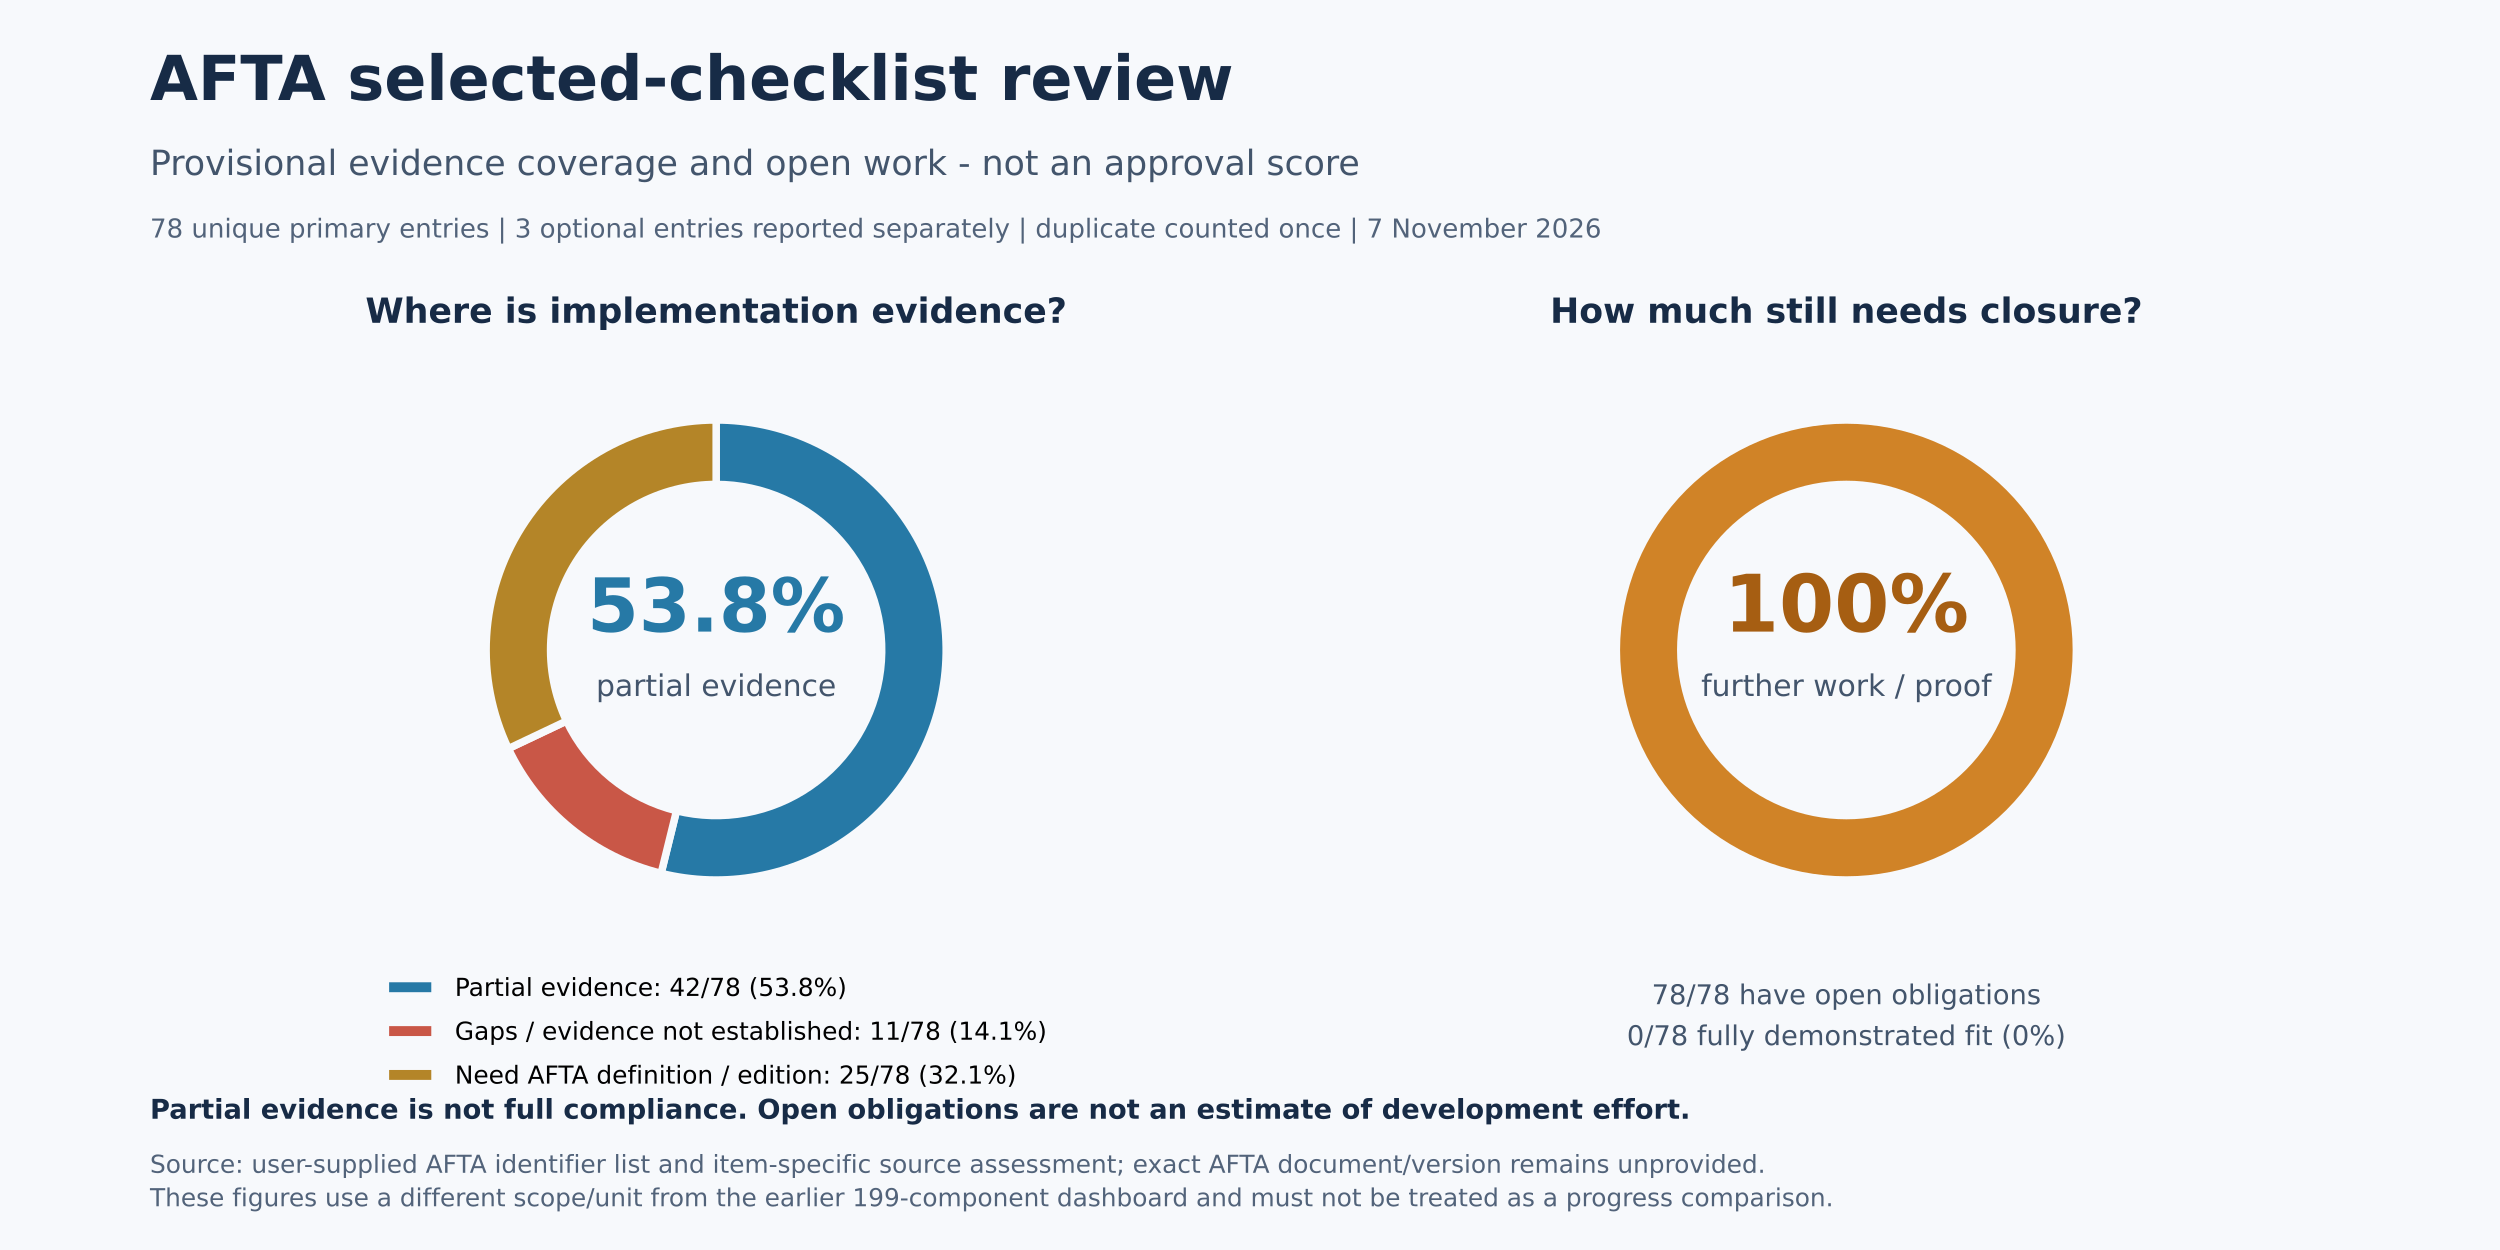
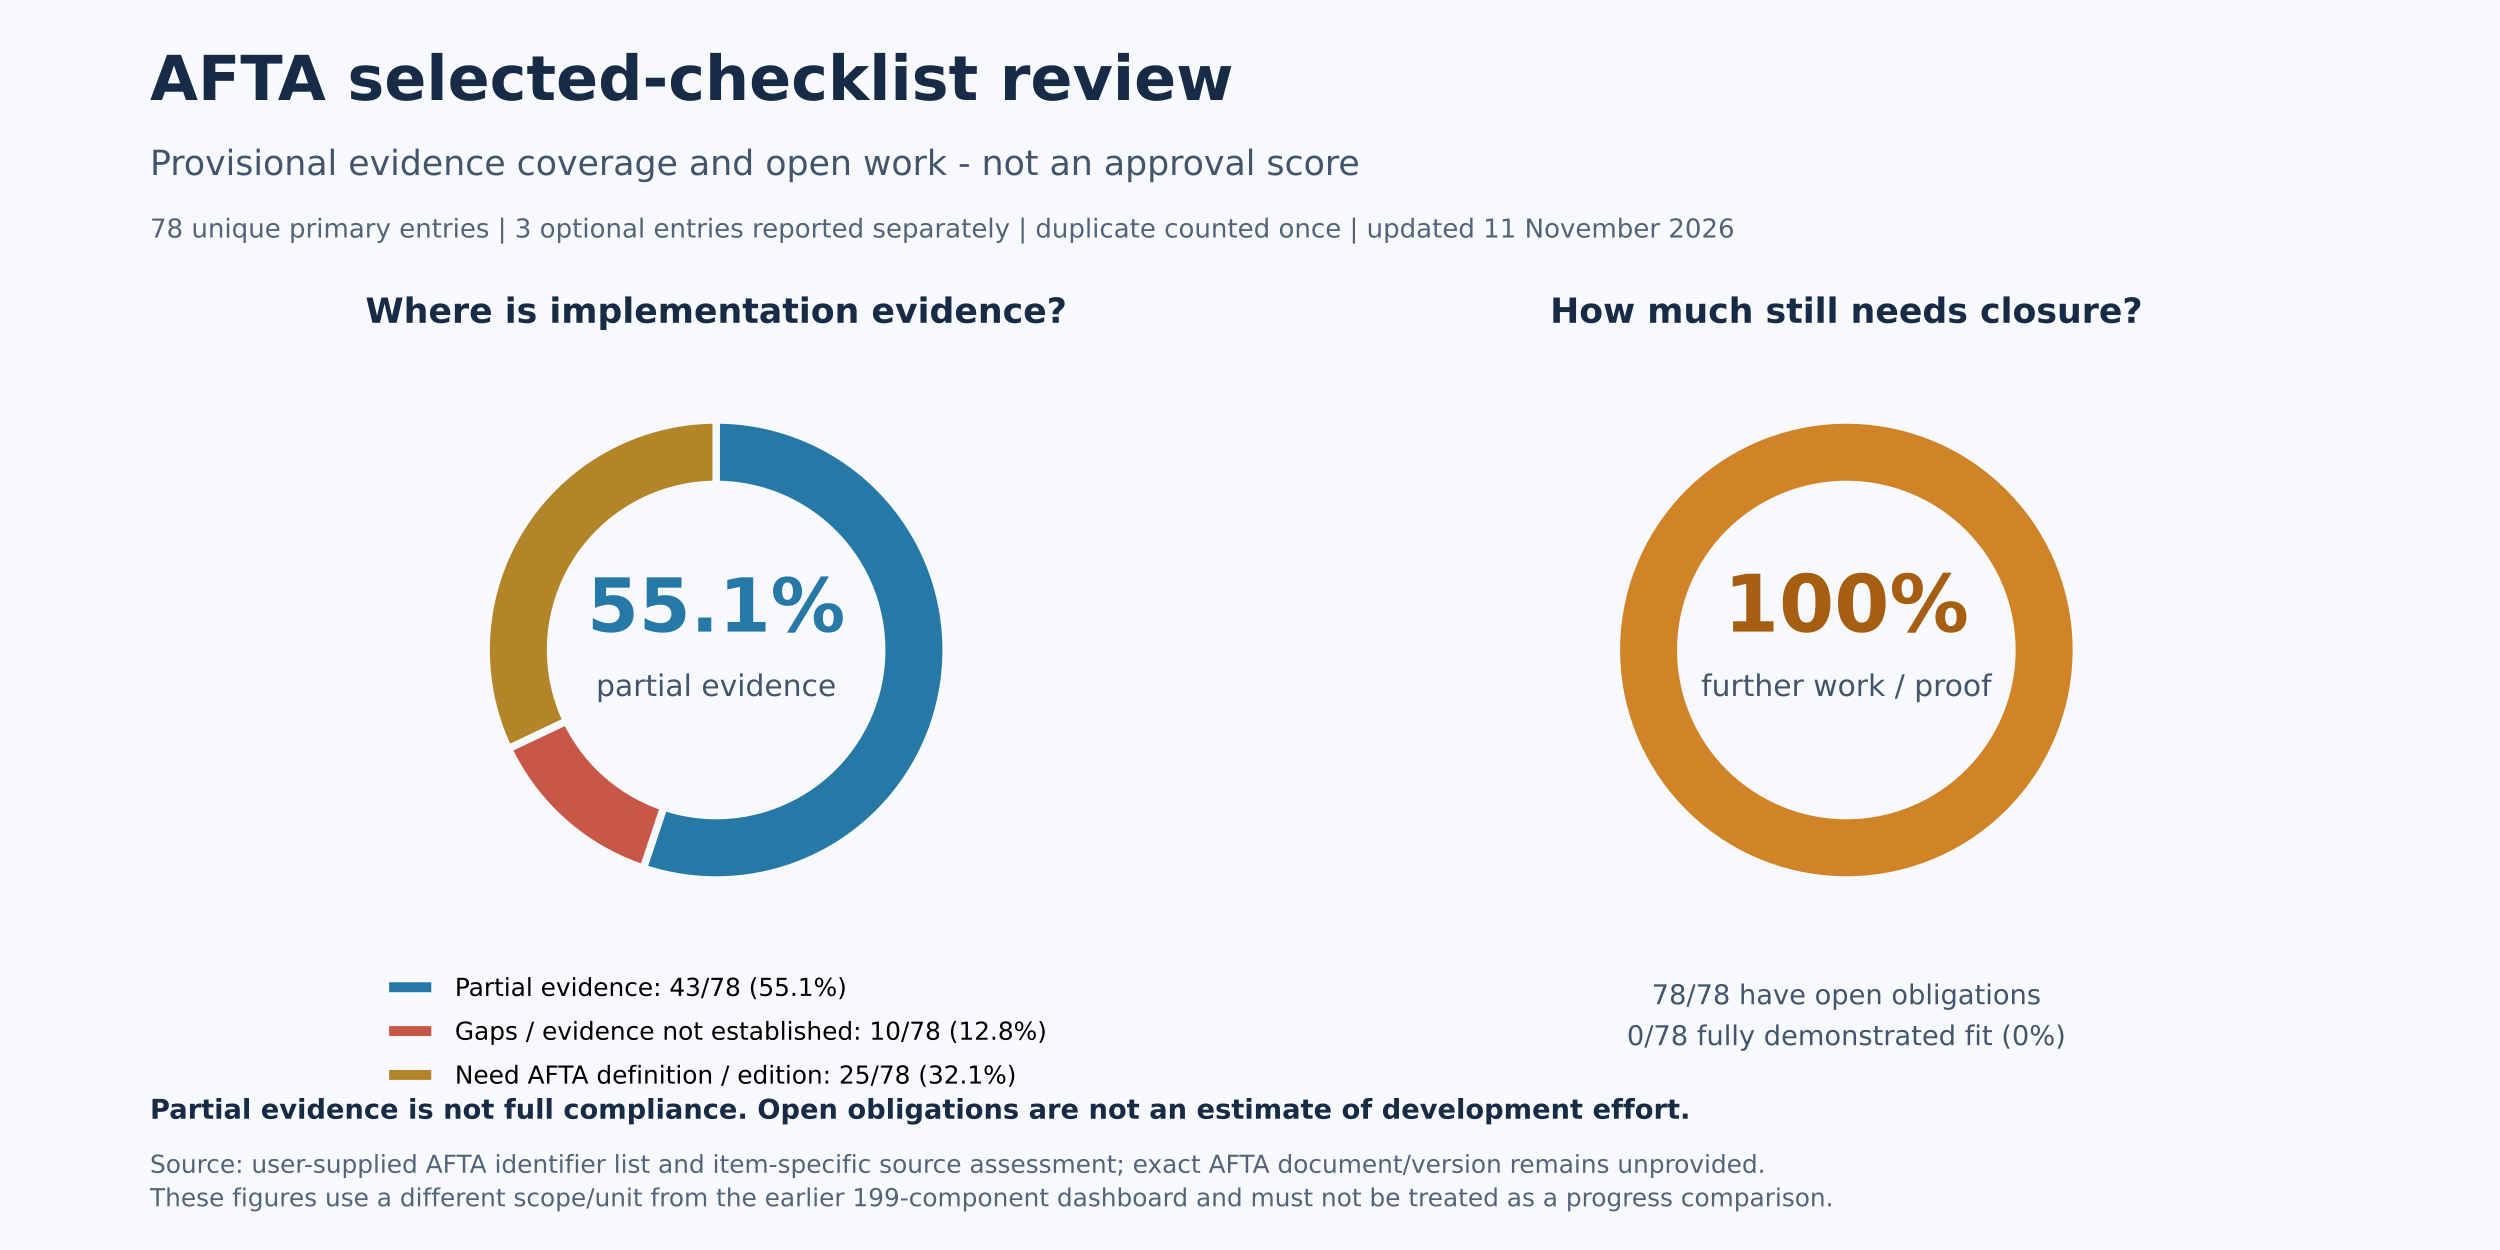
<svg xmlns="http://www.w3.org/2000/svg" width="1008pt" height="504pt" viewBox="0 0 1008 504" version="1.1">
  <defs>
    <style type="text/css">*{stroke-linejoin: round; stroke-linecap: butt}</style>
  </defs>
  <g id="figure_1">
    <g id="patch_1">
-       <path d="M 0 504  L 1008 504  L 1008 0  L 0 0  z " style="fill: #f7f9fc" />
+       <path d="M 0 504 L 1008 504 L 1008 0 L 0 0 z " style="fill: #f7f9fc" />
    </g>
    <g id="axes_1">
      <g id="patch_2">
-         <path d="M 266.557 352.121  C 279.297 355.261 292.56 355.662 305.466 353.297  C 318.373 350.932 330.631 345.854 341.43 338.4  C 352.229 330.946 361.324 321.285 368.112 310.056  C 374.9 298.827 379.228 286.284 380.81 273.258  C 382.391 260.232 381.191 247.018 377.287 234.491  C 373.383 221.963 366.865 210.406 358.164 200.585  C 349.463 190.763 338.775 182.899 326.81 177.514  C 314.845 172.129 301.871 169.344 288.75 169.344  L 288.75 195.31  C 298.197 195.31 307.538 197.315 316.153 201.193  C 324.768 205.07 332.463 210.732 338.728 217.803  C 344.993 224.875 349.686 233.196 352.497 242.216  C 355.307 251.235 356.172 260.75 355.033 270.128  C 353.894 279.507 350.778 288.538 345.89 296.623  C 341.003 304.708 334.455 311.664 326.68 317.031  C 318.905 322.397 310.078 326.053 300.786 327.756  C 291.493 329.459 281.944 329.171 272.771 326.91  z " style="fill: #2679a6; stroke: #f7f9fc; stroke-width: 3; stroke-linejoin: miter" />
+         <path d="M 259.383 350.043 C 272.128 354.298 285.647 355.733 299.001 354.248 C 312.354 352.763 325.227 348.393 336.726 341.442 C 348.224 334.491 358.076 325.123 365.597 313.989 C 373.118 302.855 378.13 290.218 380.285 276.956 C 382.44 263.694 381.688 250.12 378.08 237.177 C 374.472 224.235 368.094 212.229 359.388 201.995 C 350.683 191.76 339.856 183.539 327.66 177.902 C 315.463 172.264 302.186 169.344 288.75 169.344 L 288.75 195.31 C 298.424 195.31 307.984 197.413 316.765 201.472 C 325.546 205.531 333.341 211.45 339.609 218.819 C 345.877 226.188 350.47 234.831 353.068 244.15 C 355.665 253.469 356.207 263.242 354.655 272.791 C 353.103 282.339 349.495 291.438 344.08 299.454 C 338.665 307.471 331.571 314.216 323.293 319.22 C 315.014 324.225 305.745 327.371 296.13 328.441 C 286.516 329.51 276.782 328.477 267.606 325.414 z " style="fill: #2679a6; stroke: #f7f9fc; stroke-width: 3; stroke-linejoin: miter" />
      </g>
      <g id="patch_3">
-         <path d="M 204.968 301.835  C 210.863 314.259 219.448 325.217 230.1 333.914  C 240.751 342.611 253.205 348.83 266.557 352.121  L 272.771 326.91  C 263.158 324.54 254.191 320.062 246.522 313.8  C 238.852 307.539 232.671 299.649 228.427 290.704  z " style="fill: #c95747; stroke: #f7f9fc; stroke-width: 3; stroke-linejoin: miter" />
+         <path d="M 204.968 301.835 C 210.323 313.121 217.904 323.21 227.255 331.494 C 236.605 339.778 247.534 346.088 259.383 350.043 L 267.606 325.414 C 259.075 322.565 251.206 318.022 244.473 312.058 C 237.741 306.094 232.283 298.83 228.427 290.704 z " style="fill: #c95747; stroke: #f7f9fc; stroke-width: 3; stroke-linejoin: miter" />
      </g>
      <g id="patch_4">
-         <path d="M 288.75 169.344  C 273.105 169.344 257.712 173.303 244.009 180.851  C 230.305 188.399 218.732 199.293 210.37 212.516  C 202.009 225.738 197.128 240.865 196.183 256.481  C 195.239 272.097 198.261 287.701 204.968 301.835  L 228.427 290.704  C 223.598 280.527 221.422 269.292 222.102 258.049  C 222.782 246.805 226.296 235.914 232.317 226.394  C 238.337 216.873 246.67 209.029 256.536 203.595  C 266.403 198.16 277.486 195.31 288.75 195.31  z " style="fill: #b48528; stroke: #f7f9fc; stroke-width: 3; stroke-linejoin: miter" />
+         <path d="M 288.75 169.344 C 273.105 169.344 257.712 173.303 244.009 180.851 C 230.305 188.399 218.732 199.293 210.37 212.516 C 202.009 225.739 197.128 240.865 196.183 256.481 C 195.239 272.097 198.261 287.701 204.968 301.835 L 228.427 290.704 C 223.598 280.527 221.422 269.292 222.102 258.049 C 222.782 246.805 226.296 235.914 232.317 226.394 C 238.337 216.873 246.67 209.03 256.536 203.595 C 266.403 198.161 277.486 195.31 288.75 195.31 z " style="fill: #b48528; stroke: #f7f9fc; stroke-width: 3; stroke-linejoin: miter" />
      </g>
      <g id="matplotlib.axis_1" />
      <g id="matplotlib.axis_2" />
      <g id="text_1">
-         <text style="font-weight: 700; font-size: 30px; font-family: 'DejaVu Sans'; text-anchor: middle; fill: #2679a6" x="288.75" y="254.661" transform="rotate(-0 288.75 254.6611)">53.8%</text>
+         <text style="font-weight: 700; font-size: 30px; font-family: 'DejaVu Sans'; text-anchor: middle; fill: #2679a6" x="288.75" y="254.661" transform="rotate(-0 288.75 254.6611)">55.1%</text>
      </g>
      <g id="text_2">
        <text style="font-size: 12px; font-family: 'DejaVu Sans'; text-anchor: middle; fill: #43556c" x="288.75" y="280.627" transform="rotate(-0 288.75 280.6272)">partial evidence</text>
      </g>
      <g id="text_3">
        <text style="font-weight: 700; font-size: 14px; font-family: 'DejaVu Sans'; text-anchor: middle; fill: #172b46" x="288.75" y="130.16" transform="rotate(-0 288.75 130.16)">Where is implementation evidence?</text>
      </g>
      <g id="legend_1">
        <g id="patch_5">
-           <path d="M 155.395 401.554  L 175.395 401.554  L 175.395 394.554  L 155.395 394.554  z " style="fill: #2679a6; stroke: #f7f9fc; stroke-width: 3; stroke-linejoin: miter" />
+           <path d="M 155.395 401.554 L 175.395 401.554 L 175.395 394.554 L 155.395 394.554 z " style="fill: #2679a6; stroke: #f7f9fc; stroke-width: 3; stroke-linejoin: miter" />
        </g>
        <g id="text_4">
-           <text style="font-size: 10px; font-family: 'DejaVu Sans'; text-anchor: start" x="183.395" y="401.554" transform="rotate(-0 183.3945 401.5536)">Partial evidence: 42/78 (53.8%)</text>
+           <text style="font-size: 10px; font-family: 'DejaVu Sans'; text-anchor: start" x="183.395" y="401.554" transform="rotate(-0 183.3945 401.5536)">Partial evidence: 43/78 (55.1%)</text>
        </g>
        <g id="patch_6">
-           <path d="M 155.395 419.232  L 175.395 419.232  L 175.395 412.232  L 155.395 412.232  z " style="fill: #c95747; stroke: #f7f9fc; stroke-width: 3; stroke-linejoin: miter" />
+           <path d="M 155.395 419.232 L 175.395 419.232 L 175.395 412.232 L 155.395 412.232 z " style="fill: #c95747; stroke: #f7f9fc; stroke-width: 3; stroke-linejoin: miter" />
        </g>
        <g id="text_5">
-           <text style="font-size: 10px; font-family: 'DejaVu Sans'; text-anchor: start" x="183.395" y="419.232" transform="rotate(-0 183.3945 419.2318)">Gaps / evidence not established: 11/78 (14.1%)</text>
+           <text style="font-size: 10px; font-family: 'DejaVu Sans'; text-anchor: start" x="183.395" y="419.232" transform="rotate(-0 183.3945 419.2318)">Gaps / evidence not established: 10/78 (12.8%)</text>
        </g>
        <g id="patch_7">
-           <path d="M 155.395 436.91  L 175.395 436.91  L 175.395 429.91  L 155.395 429.91  z " style="fill: #b48528; stroke: #f7f9fc; stroke-width: 3; stroke-linejoin: miter" />
+           <path d="M 155.395 436.91 L 175.395 436.91 L 175.395 429.91 L 155.395 429.91 z " style="fill: #b48528; stroke: #f7f9fc; stroke-width: 3; stroke-linejoin: miter" />
        </g>
        <g id="text_6">
          <text style="font-size: 10px; font-family: 'DejaVu Sans'; text-anchor: start" x="183.395" y="436.91" transform="rotate(-0 183.3945 436.9099)">Need AFTA definition / edition: 25/78 (32.1%)</text>
        </g>
      </g>
    </g>
    <g id="axes_2">
      <g id="patch_8">
-         <path d="M 837.186 262.08  C 837.186 249.902 834.787 237.842 830.127 226.591  C 825.467 215.34 818.635 205.117 810.024 196.506  C 801.413 187.895 791.19 181.063 779.939 176.403  C 768.688 171.743 756.628 169.344 744.45 169.344  C 732.272 169.344 720.212 171.743 708.961 176.403  C 697.71 181.063 687.487 187.895 678.876 196.506  C 670.265 205.117 663.433 215.34 658.773 226.591  C 654.113 237.842 651.714 249.902 651.714 262.08  C 651.714 274.258 654.113 286.318 658.773 297.569  C 663.433 308.82 670.265 319.043 678.876 327.654  C 687.487 336.265 697.71 343.097 708.961 347.757  C 720.212 352.417 732.272 354.816 744.45 354.816  C 756.628 354.816 768.688 352.417 779.939 347.757  C 791.19 343.097 801.413 336.265 810.024 327.654  C 818.635 319.043 825.467 308.82 830.127 297.569  C 834.787 286.318 837.186 274.258 837.186 262.08  M 811.22 262.08  C 811.22 270.848 809.493 279.531 806.137 287.632  C 802.782 295.732 797.863 303.093 791.663 309.293  C 785.463 315.493 778.102 320.412 770.002 323.767  C 761.901 327.123 753.218 328.85 744.45 328.85  C 735.682 328.85 726.999 327.123 718.898 323.767  C 710.798 320.412 703.437 315.493 697.237 309.293  C 691.037 303.093 686.118 295.732 682.763 287.632  C 679.407 279.531 677.68 270.848 677.68 262.08  C 677.68 253.312 679.407 244.629 682.763 236.528  C 686.118 228.428 691.037 221.067 697.237 214.867  C 703.437 208.667 710.798 203.748 718.898 200.393  C 726.999 197.037 735.682 195.31 744.45 195.31  C 753.218 195.31 761.901 197.037 770.002 200.393  C 778.102 203.748 785.463 208.667 791.663 214.867  C 797.863 221.067 802.782 228.428 806.137 236.528  C 809.493 244.629 811.22 253.312 811.22 262.08  z " style="fill: #d08327; stroke: #f7f9fc; stroke-width: 3; stroke-linejoin: miter" />
+         <path d="M 837.186 262.08 C 837.186 249.902 834.787 237.842 830.127 226.591 C 825.467 215.34 818.635 205.117 810.024 196.506 C 801.413 187.895 791.19 181.063 779.939 176.403 C 768.688 171.743 756.628 169.344 744.45 169.344 C 732.272 169.344 720.212 171.743 708.961 176.403 C 697.71 181.063 687.487 187.895 678.876 196.506 C 670.265 205.117 663.433 215.34 658.773 226.591 C 654.113 237.842 651.714 249.902 651.714 262.08 C 651.714 274.258 654.113 286.318 658.773 297.569 C 663.433 308.82 670.265 319.043 678.876 327.654 C 687.487 336.265 697.71 343.097 708.961 347.757 C 720.212 352.417 732.272 354.816 744.45 354.816 C 756.628 354.816 768.688 352.417 779.939 347.757 C 791.19 343.097 801.413 336.265 810.024 327.654 C 818.635 319.043 825.467 308.82 830.127 297.569 C 834.787 286.318 837.186 274.258 837.186 262.08 M 811.22 262.08 C 811.22 270.848 809.493 279.531 806.137 287.632 C 802.782 295.732 797.863 303.093 791.663 309.293 C 785.463 315.493 778.102 320.412 770.002 323.767 C 761.901 327.123 753.218 328.85 744.45 328.85 C 735.682 328.85 726.999 327.123 718.898 323.767 C 710.798 320.412 703.437 315.493 697.237 309.293 C 691.037 303.093 686.118 295.732 682.763 287.632 C 679.407 279.531 677.68 270.848 677.68 262.08 C 677.68 253.312 679.407 244.629 682.763 236.528 C 686.118 228.428 691.037 221.067 697.237 214.867 C 703.437 208.667 710.798 203.748 718.898 200.393 C 726.999 197.037 735.682 195.31 744.45 195.31 C 753.218 195.31 761.901 197.037 770.002 200.393 C 778.102 203.748 785.463 208.667 791.663 214.867 C 797.863 221.067 802.782 228.428 806.137 236.528 C 809.493 244.629 811.22 253.312 811.22 262.08 z " style="fill: #d08327; stroke: #f7f9fc; stroke-width: 3; stroke-linejoin: miter" />
      </g>
      <g id="matplotlib.axis_3" />
      <g id="matplotlib.axis_4" />
      <g id="text_7">
        <text style="font-weight: 700; font-size: 32px; font-family: 'DejaVu Sans'; text-anchor: middle; fill: #a65e12" x="744.45" y="254.661" transform="rotate(-0 744.45 254.6611)">100%</text>
      </g>
      <g id="text_8">
        <text style="font-size: 12px; font-family: 'DejaVu Sans'; text-anchor: middle; fill: #43556c" x="744.45" y="280.627" transform="rotate(-0 744.45 280.6272)">further work / proof</text>
      </g>
      <g id="text_9">
        <text style="font-size: 11px; font-family: 'DejaVu Sans'; fill: #43556c" transform="translate(665.9581 404.9055)">78/78 have open obligations</text>
        <text style="font-size: 11px; font-family: 'DejaVu Sans'; fill: #43556c" transform="translate(655.9679 421.4022)">0/78 fully demonstrated fit (0%)</text>
      </g>
      <g id="text_10">
        <text style="font-weight: 700; font-size: 14px; font-family: 'DejaVu Sans'; text-anchor: middle; fill: #172b46" x="744.45" y="130.16" transform="rotate(-0 744.45 130.16)">How much still needs closure?</text>
      </g>
    </g>
    <g id="text_11">
      <text style="font-weight: 700; font-size: 25px; font-family: 'DejaVu Sans'; text-anchor: start; fill: #172b46" x="60.48" y="40.32" transform="rotate(-0 60.48 40.32)">AFTA selected-checklist review</text>
    </g>
    <g id="text_12">
      <text style="font-size: 14px; font-family: 'DejaVu Sans'; text-anchor: start; fill: #43556c" x="60.48" y="70.56" transform="rotate(-0 60.48 70.56)">Provisional evidence coverage and open work - not an approval score</text>
    </g>
    <g id="text_13">
-       <text style="font-size: 10.5px; font-family: 'DejaVu Sans'; text-anchor: start; fill: #52637a" x="60.48" y="95.76" transform="rotate(-0 60.48 95.76)">78 unique primary entries | 3 optional entries reported separately | duplicate counted once | 7 November 2026</text>
+       <text style="font-size: 10.5px; font-family: 'DejaVu Sans'; text-anchor: start; fill: #52637a" x="60.48" y="95.76" transform="rotate(-0 60.48 95.76)">78 unique primary entries | 3 optional entries reported separately | duplicate counted once | updated 11 November 2026</text>
    </g>
    <g id="text_14">
      <text style="font-weight: 700; font-size: 11px; font-family: 'DejaVu Sans'; text-anchor: start; fill: #172b46" x="60.48" y="451.08" transform="rotate(-0 60.48 451.08)">Partial evidence is not full compliance. Open obligations are not an estimate of development effort.</text>
    </g>
    <g id="text_15">
      <text style="font-size: 10px; font-family: 'DejaVu Sans'; fill: #52637a" transform="translate(60.48 472.8827)">Source: user-supplied AFTA identifier list and item-specific source assessment; exact AFTA document/version remains unprovided.</text>
      <text style="font-size: 10px; font-family: 'DejaVu Sans'; fill: #52637a" transform="translate(60.48 486.36)">These figures use a different scope/unit from the earlier 199-component dashboard and must not be treated as a progress comparison.</text>
    </g>
  </g>
</svg>
